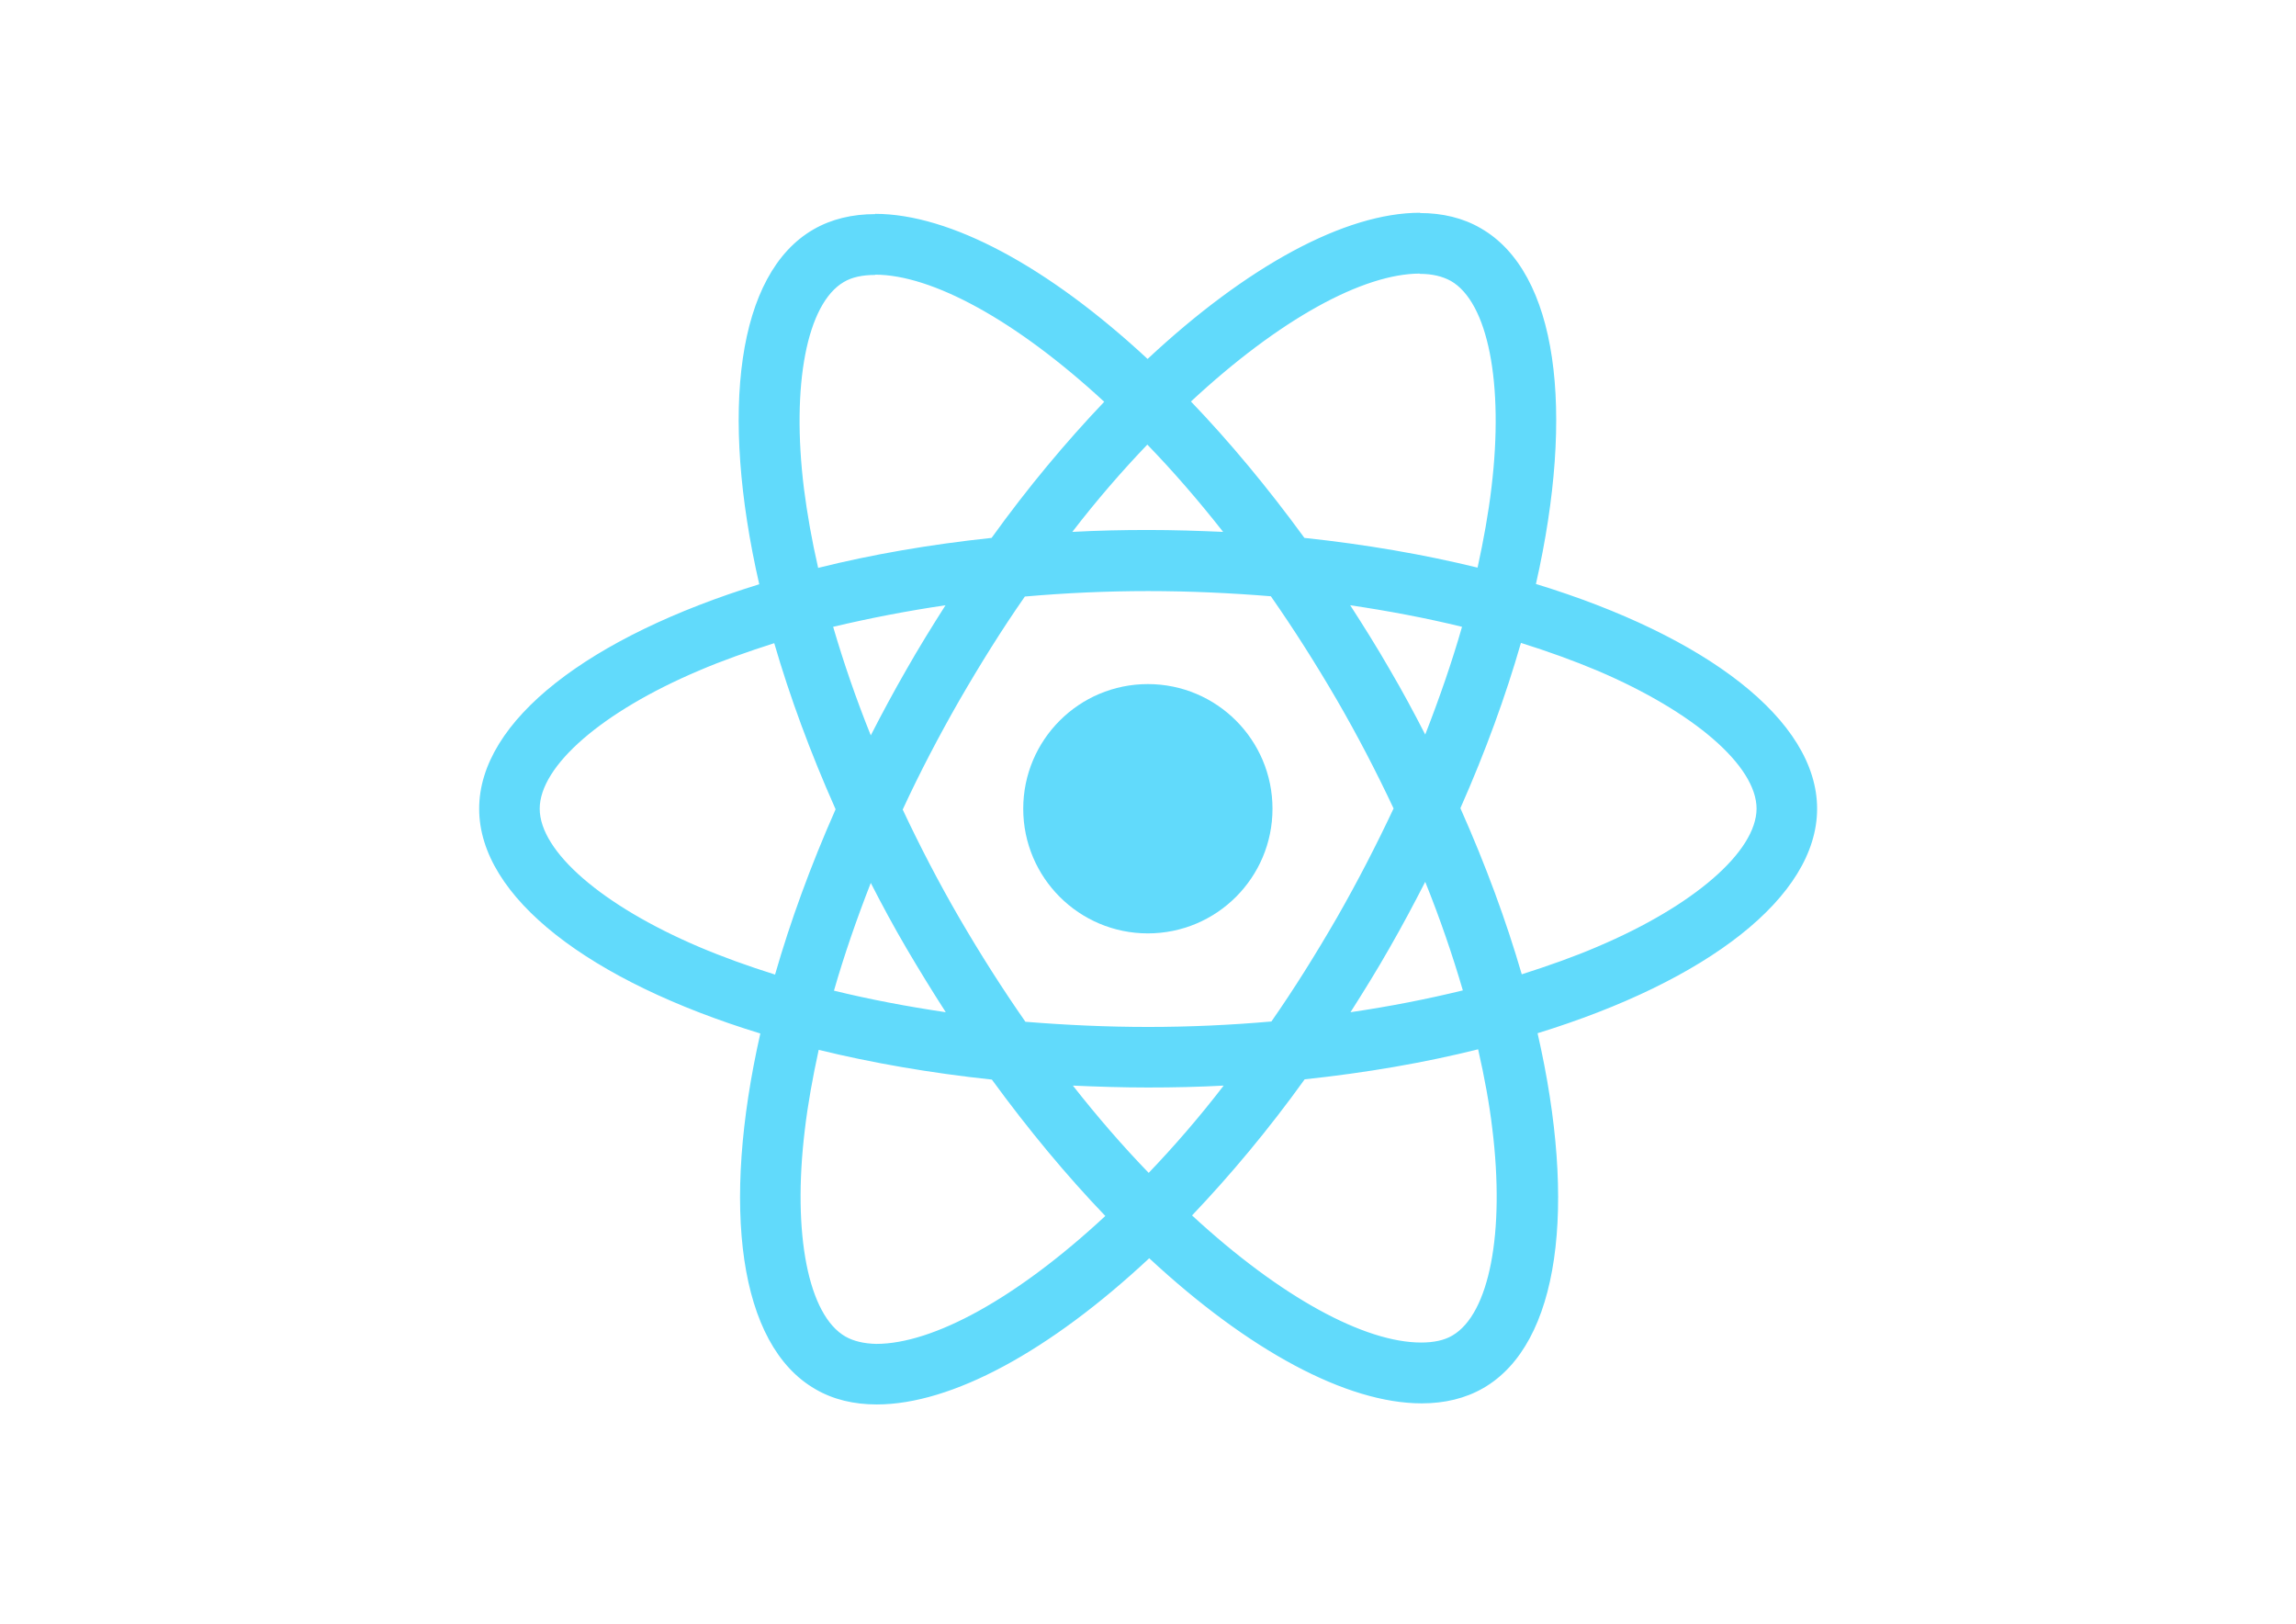
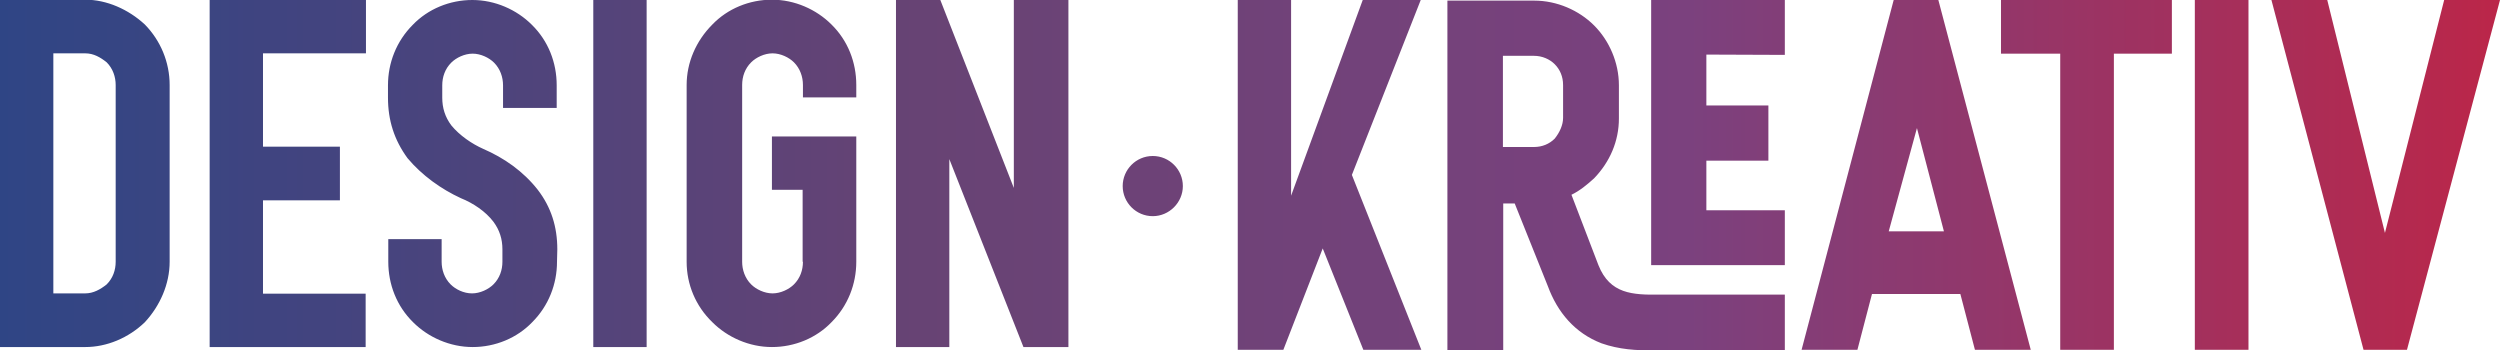
- <svg xmlns="http://www.w3.org/2000/svg" viewBox="0 0 841.9 595.3">
-   <g fill="#61DAFB">
-     <path d="M666.3 296.5c0-32.5-40.7-63.3-103.1-82.4 14.4-63.6 8-114.2-20.2-130.4-6.5-3.8-14.1-5.6-22.4-5.6v22.3c4.6 0 8.3.9 11.4 2.6 13.6 7.8 19.5 37.5 14.9 75.7-1.1 9.4-2.9 19.3-5.1 29.4-19.6-4.8-41-8.5-63.5-10.9-13.5-18.5-27.5-35.3-41.6-50 32.6-30.3 63.2-46.9 84-46.9V78c-27.5 0-63.5 19.6-99.9 53.6-36.4-33.8-72.4-53.2-99.9-53.2v22.3c20.7 0 51.4 16.5 84 46.6-14 14.7-28 31.4-41.3 49.9-22.6 2.4-44 6.1-63.6 11-2.3-10-4-19.7-5.2-29-4.7-38.2 1.1-67.9 14.6-75.8 3-1.8 6.9-2.6 11.5-2.6V78.5c-8.4 0-16 1.8-22.6 5.6-28.1 16.2-34.4 66.7-19.9 130.1-62.2 19.2-102.7 49.9-102.7 82.3 0 32.5 40.7 63.3 103.1 82.4-14.4 63.6-8 114.2 20.2 130.4 6.5 3.8 14.1 5.6 22.5 5.6 27.5 0 63.5-19.6 99.9-53.6 36.4 33.8 72.4 53.2 99.9 53.2 8.4 0 16-1.8 22.6-5.6 28.1-16.2 34.4-66.7 19.9-130.1 62-19.1 102.5-49.9 102.5-82.3zm-130.2-66.7c-3.7 12.9-8.3 26.2-13.5 39.5-4.1-8-8.4-16-13.1-24-4.6-8-9.5-15.8-14.4-23.4 14.2 2.1 27.9 4.7 41 7.9zm-45.8 106.5c-7.8 13.5-15.8 26.3-24.1 38.2-14.9 1.3-30 2-45.2 2-15.1 0-30.2-.7-45-1.9-8.3-11.9-16.4-24.6-24.2-38-7.6-13.1-14.5-26.4-20.8-39.8 6.2-13.4 13.2-26.8 20.7-39.9 7.8-13.5 15.8-26.3 24.1-38.2 14.9-1.3 30-2 45.2-2 15.1 0 30.2.7 45 1.9 8.3 11.9 16.4 24.6 24.2 38 7.6 13.1 14.5 26.4 20.8 39.8-6.3 13.4-13.2 26.8-20.7 39.9zm32.3-13c5.4 13.4 10 26.8 13.8 39.8-13.1 3.2-26.9 5.9-41.2 8 4.9-7.7 9.8-15.6 14.4-23.7 4.6-8 8.9-16.1 13-24.1zM421.2 430c-9.3-9.6-18.6-20.3-27.8-32 9 .4 18.2.7 27.5.7 9.4 0 18.7-.2 27.8-.7-9 11.7-18.3 22.4-27.5 32zm-74.4-58.9c-14.2-2.1-27.9-4.7-41-7.9 3.7-12.9 8.3-26.2 13.5-39.5 4.1 8 8.4 16 13.1 24 4.7 8 9.5 15.8 14.4 23.4zM420.7 163c9.3 9.6 18.6 20.3 27.8 32-9-.4-18.2-.7-27.5-.7-9.4 0-18.7.2-27.8.7 9-11.7 18.3-22.4 27.5-32zm-74 58.9c-4.9 7.7-9.8 15.6-14.4 23.7-4.6 8-8.9 16-13 24-5.4-13.4-10-26.8-13.8-39.8 13.1-3.1 26.9-5.8 41.2-7.9zm-90.5 125.2c-35.4-15.1-58.3-34.9-58.3-50.6 0-15.7 22.9-35.6 58.3-50.6 8.6-3.7 18-7 27.7-10.1 5.7 19.6 13.2 40 22.5 60.9-9.2 20.8-16.6 41.1-22.2 60.6-9.9-3.1-19.3-6.5-28-10.2zM310 490c-13.6-7.8-19.5-37.5-14.9-75.7 1.1-9.4 2.9-19.3 5.1-29.4 19.6 4.8 41 8.5 63.5 10.9 13.5 18.5 27.5 35.3 41.6 50-32.6 30.3-63.2 46.9-84 46.9-4.5-.1-8.3-1-11.3-2.7zm237.2-76.2c4.7 38.2-1.1 67.9-14.6 75.8-3 1.8-6.9 2.6-11.5 2.6-20.7 0-51.4-16.5-84-46.6 14-14.7 28-31.4 41.3-49.9 22.6-2.4 44-6.1 63.6-11 2.3 10.1 4.1 19.8 5.2 29.1zm38.5-66.7c-8.6 3.7-18 7-27.7 10.1-5.7-19.6-13.2-40-22.5-60.9 9.2-20.8 16.6-41.1 22.2-60.6 9.9 3.1 19.3 6.5 28.1 10.2 35.4 15.1 58.3 34.9 58.3 50.6-.1 15.7-23 35.6-58.4 50.6zM320.8 78.4z" />
-     <circle cx="420.9" cy="296.5" r="45.7" />
-     <path d="M520.5 78.1z" />
-   </g>
+ <svg xmlns="http://www.w3.org/2000/svg" version="1.1" id="Layer_1" x="0px" y="0px" viewBox="0 0 806.1 112.8" style="enable-background:new 0 0 806.1 112.8;" xml:space="preserve">
+   <style type="text/css">
+ 	.st0{fill:url(#SVGID_1_);}
+ </style>
+   <linearGradient id="SVGID_1_" gradientUnits="userSpaceOnUse" x1="0" y1="56.484" x2="806.108" y2="56.484">
+     <stop offset="0" style="stop-color:#2F4585" />
+     <stop offset="0.367" style="stop-color:#674374" />
+     <stop offset="0.675" style="stop-color:#7B417E" />
+     <stop offset="1" style="stop-color:#BB2649" />
+   </linearGradient>
+   <path class="st0" d="M0,111.9h27.5c6.9,0,13.9-2.9,19.2-8c4.9-5.3,8-12.3,8-19.5v-57c0-7.3-2.9-14.3-8-19.5c-5.3-4.9-12.3-8-19.2-8  H0V111.9z M27.5,17.2c2.7,0,4.9,1.3,6.9,2.9c2,2,2.9,4.7,2.9,7.3v57c0,2.7-0.9,5.3-2.9,7.3c-2,1.6-4.3,2.9-6.9,2.9H17.2V17.2  L27.5,17.2z M118,17.2V0H67.6v111.9h50.3V94.7H84.8V64.6h24.8V47.3H84.8V17.2L118,17.2z M179.7,80.4c0-7.3-2-13.6-6.3-19.2  c-4.7-6-10.9-10.3-17.6-13.2c-3.6-1.6-7.6-4.3-10.3-7.6c-2-2.7-2.9-5.6-2.9-8.9v-4c0-2.7,0.9-5.3,2.9-7.3c1.6-1.6,4.3-2.9,6.9-2.9  s5.3,1.3,6.9,2.9c2,2,2.9,4.7,2.9,7.3v7.3h17.3v-7.3c0-7.3-2.7-14.3-8-19.5c-4.9-4.9-11.9-8-19.2-8s-14.3,2.9-19.2,8  c-5.3,5.3-8,12.3-8,19.5v4c0,7.3,2,13.6,6.3,19.5c4.7,5.6,10.9,10,17.2,12.9c4,1.6,8,4.3,10.5,7.6c2,2.7,2.9,5.6,2.9,8.9v4  c0,2.7-0.9,5.3-2.9,7.3c-1.6,1.6-4.3,2.9-6.9,2.9c-2.7,0-5.3-1.3-6.9-2.9c-2-2-2.9-4.7-2.9-7.3v-7.3h-17.2v7.3  c0,7.3,2.7,14.3,8,19.5c4.9,4.9,11.9,8,19.2,8s14.3-2.9,19.2-8c5.3-5.3,8-12.3,8-19.5L179.7,80.4z M208.5,111.9V0h-17.2v111.9  L208.5,111.9L208.5,111.9z M258.9,84.4c0,2.7-0.9,5.3-2.9,7.3c-1.6,1.6-4.3,2.9-6.9,2.9s-5.3-1.3-6.9-2.9c-2-2-2.9-4.7-2.9-7.3v-57  c0-2.7,0.9-5.3,2.9-7.3c1.6-1.6,4.3-2.9,6.9-2.9s5.3,1.3,6.9,2.9c2,2,2.9,4.7,2.9,7.3v4h17.2v-4c0-7.3-2.7-14.3-8-19.5  c-4.9-4.9-11.9-8-19.2-8s-14.3,2.9-19.2,8c-5.3,5.3-8.3,12.3-8.3,19.5v57c0,7.3,2.9,14.3,8.3,19.5c4.9,4.9,11.9,8,19.2,8  s14.3-2.9,19.2-8c5.3-5.3,8-12.3,8-19.5V44h-27.2v17.2h9.9v23.2H258.9z M303.2,0h-14.3v111.9h17.2V51.3l23.9,60.6h14.5V0h-17.6v60.6  L303.2,0z M416.4,0h-17.3v112.8h14.7l12.7-32.7l13.1,32.7h18.7l-22.4-56.4L458.1,0h-18.7l-23.1,63.1V0z M515.4,85.5l-8.7-22.7  c2.7-1.3,5.1-3.3,7.3-5.3c5.1-5.3,8-12,8-19.3V27.5c0-7.3-3.1-14.4-8-19.3c-4.9-4.9-12-8-19.3-8h-28V113h18V65.6h3.7l10.7,26.7  c3.1,8.4,8.7,15.1,17.3,18.4c5.7,2,11.1,2.3,17.1,2.3c10-0.3,28,0,38,0h4V95h-40.4C526.4,95.1,519.1,94.8,515.4,85.5L515.4,85.5z   M504,38c0,2.3-1.1,4.7-2.7,6.7c-1.7,1.7-4,2.7-6.7,2.7h-10V18h10c2.7,0,5.1,1.1,6.7,2.7c1.7,1.7,2.7,4,2.7,6.7V38z M575.5,17.7V0  h-43.1v85.5h43.1V67.8h-25.3v-16h20V34h-20V17.6L575.5,17.7z M618.1,41.3l8.7,33.3H609L618.1,41.3z M632.1,94.8l4.7,18h18L625,0  h-14.4l-29.7,112.8h18l4.7-18H632.1z M700.3,17.3V0h-55.1v17.3h19.1v95.5h17.3V17.3L700.3,17.3L700.3,17.3z M725,112.8V0h-17.3  v112.8H725z M750.4,0h-18l29.7,112.8h14L806.1,0h-18L769,75.1L750.4,0z M371.7,50.3c5.4,0,9.7,4.4,9.7,9.7s-4.4,9.7-9.7,9.7  c-5.4,0-9.7-4.4-9.7-9.7S366.3,50.3,371.7,50.3z" />
</svg>
